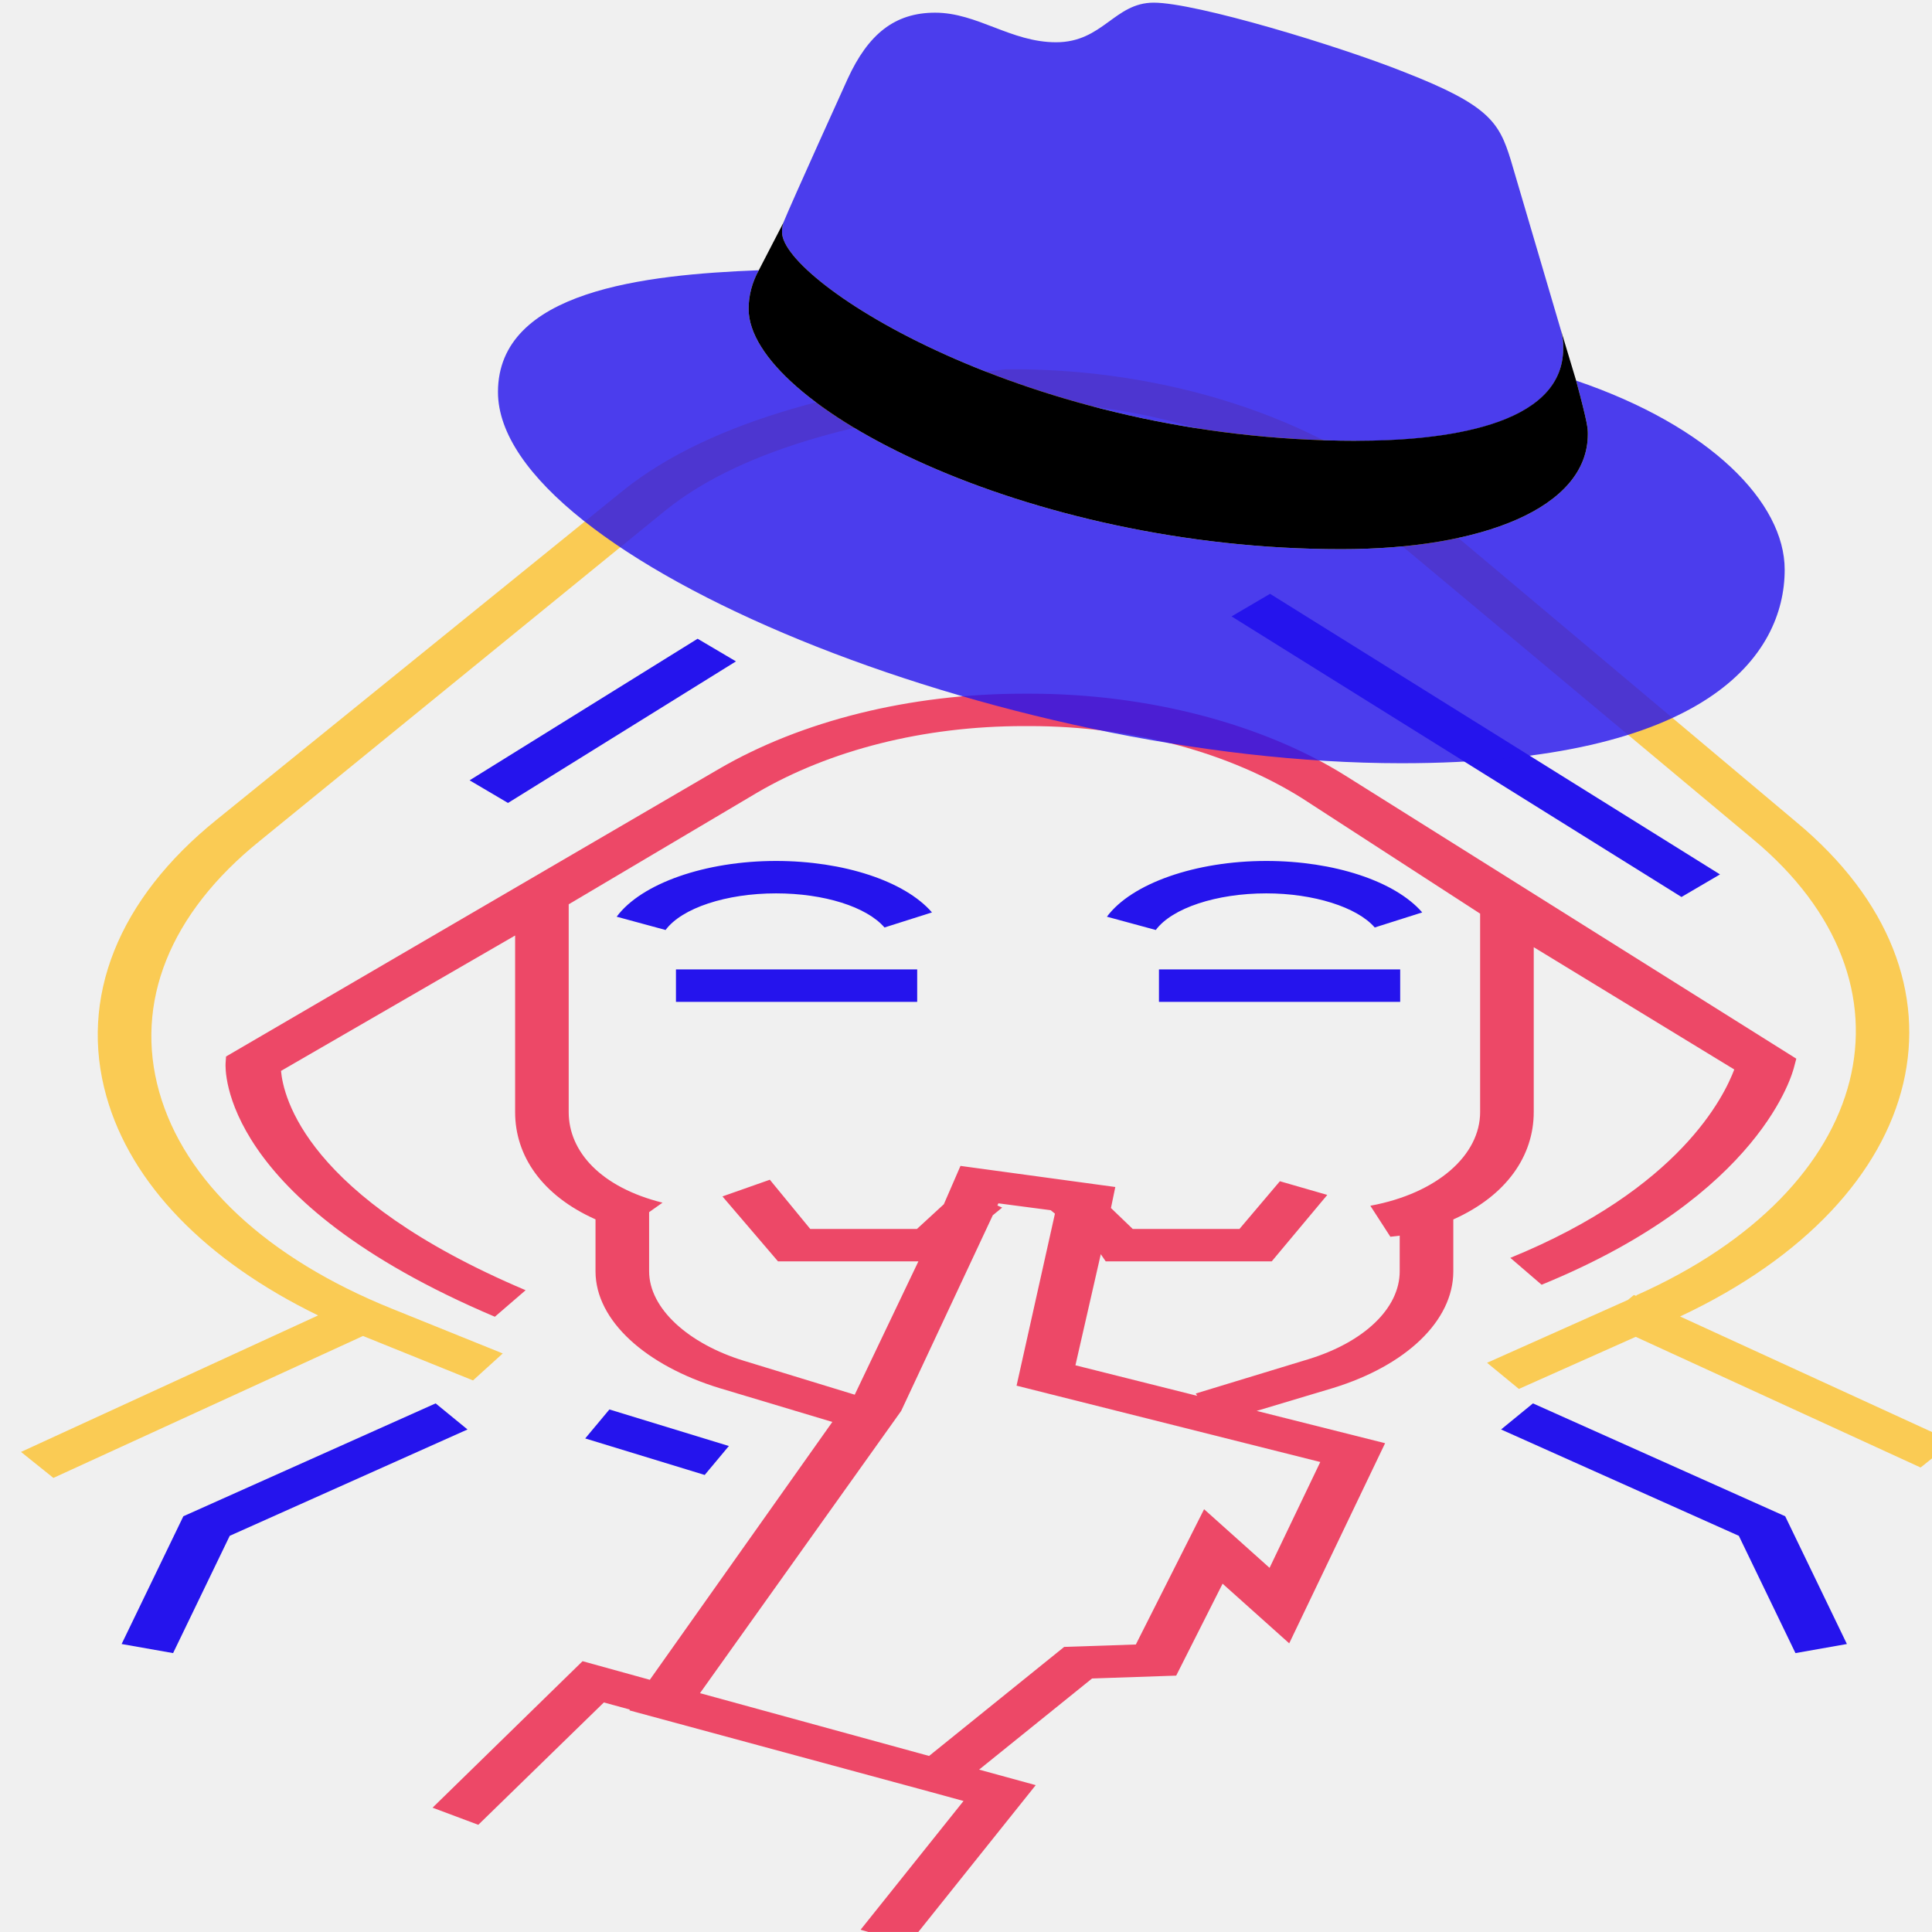
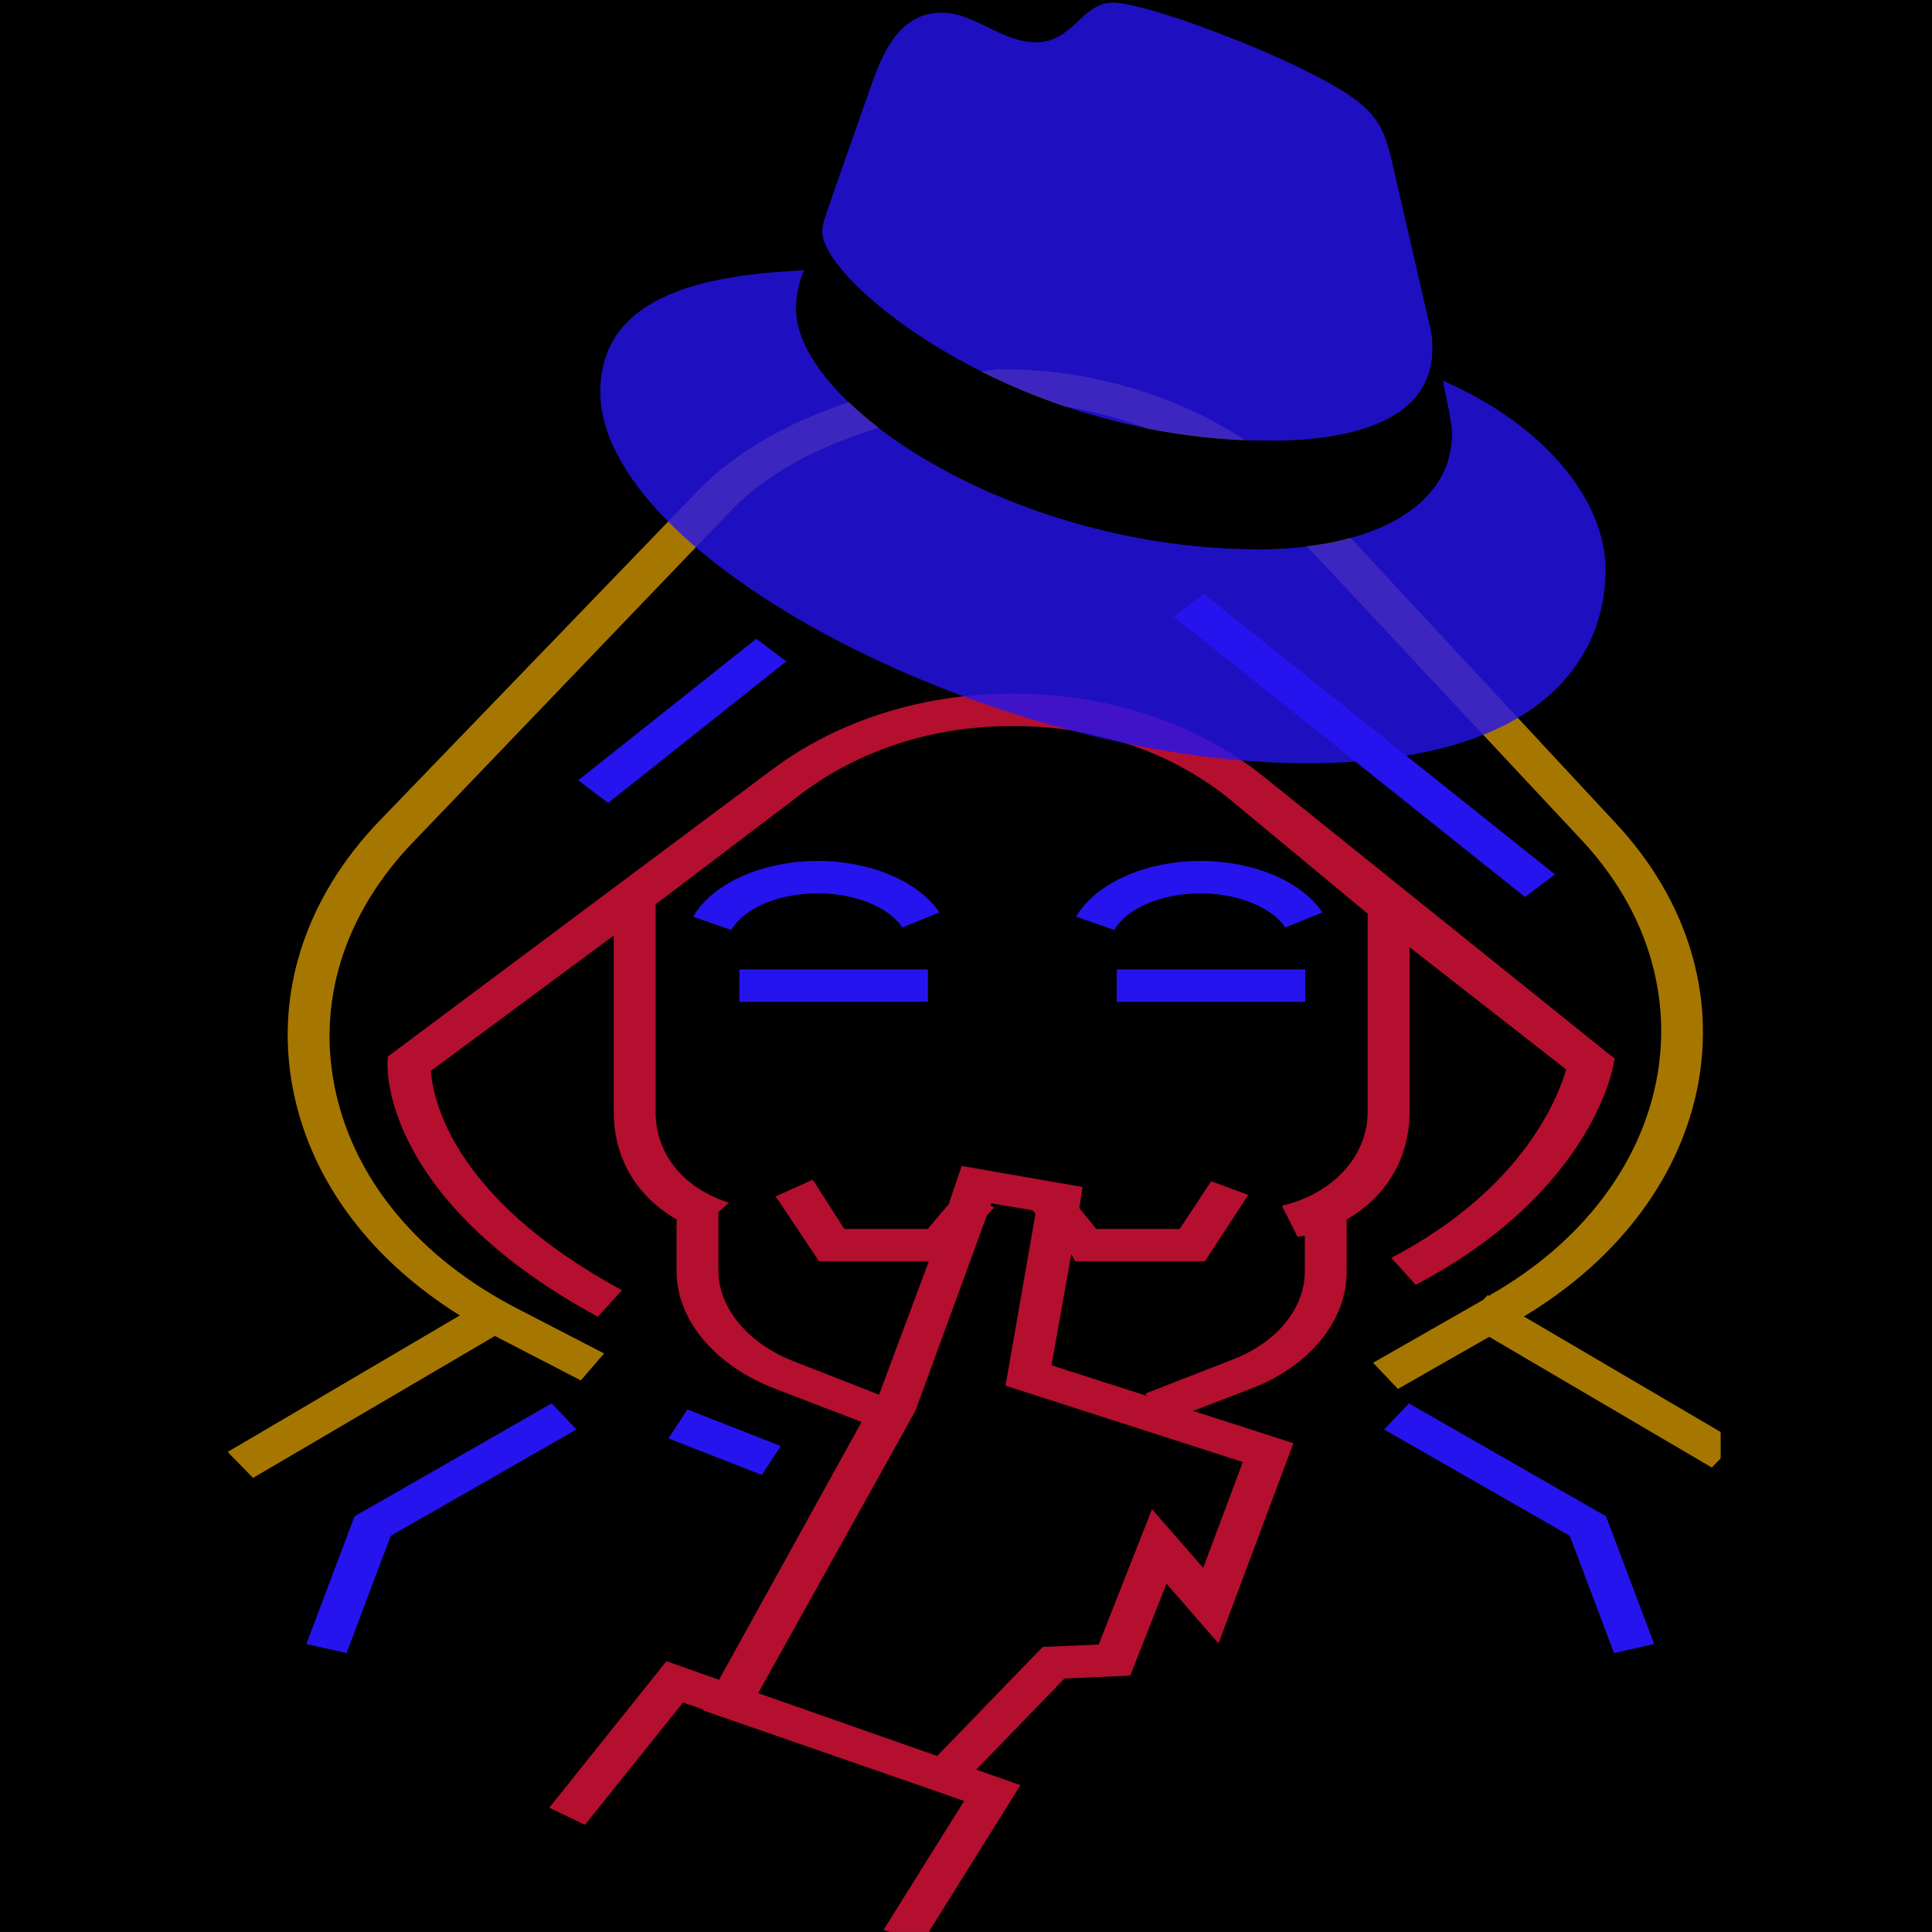
<svg xmlns="http://www.w3.org/2000/svg" width="64" height="64" viewBox="0 0 64 64" fill="none">
-   <mask id="mask0_107_22" style="mask-type:luminance" maskUnits="userSpaceOnUse" x="0" y="11" width="64" height="53">
-     <path d="M64 11.797H0V63.999H64V11.797Z" fill="white" />
+   <rect width="64" height="63.999" fill="black" />
+   <mask id="mask0_124_11" style="mask-type:luminance" maskUnits="userSpaceOnUse" x="7" y="11" width="50" height="53">
+     <path d="M57 11.797H7V63.999H57V11.797Z" fill="white" />
  </mask>
-   <g mask="url(#mask0_107_22)">
-     <path fill-rule="evenodd" clip-rule="evenodd" d="M22.392 33.188H30.383V32.113H22.392V33.188Z" fill="#2514ED" />
-     <path fill-rule="evenodd" clip-rule="evenodd" d="M38.392 33.188H46.383V32.113H38.392V33.188Z" fill="#2514ED" />
-     <path fill-rule="evenodd" clip-rule="evenodd" d="M55.655 43.61C63.992 39.696 65.748 32.414 59.499 27.226L46.593 16.378C43.555 13.856 38.687 12.231 33.538 12.231H33.335C28.363 12.769 23.613 13.856 20.625 16.262L7.187 27.145C3.908 29.784 2.607 33.063 3.525 36.319C4.339 39.213 6.811 41.761 10.538 43.575L0.696 48.097L1.769 48.958L12.025 44.256L15.669 45.728L16.654 44.835L12.972 43.348C8.843 41.681 6.11 39.132 5.274 36.17C4.44 33.21 5.624 30.257 8.607 27.855L22.045 16.907C24.703 14.767 28.933 13.843 33.357 13.306H33.538C38.121 13.306 42.454 14.767 45.157 17.011L58.063 27.794C63.836 32.586 62.113 39.381 54.224 42.9L54.2 42.927L54.123 42.9L53.927 43.061L49.261 45.144L50.315 46.01L54.185 44.284L63.622 48.613L64.696 47.757L55.655 43.61Z" fill="#FFB700" fill-opacity="0.65" />
-     <path fill-rule="evenodd" clip-rule="evenodd" d="M56.977 28.966L42.072 19.671L40.797 20.419L55.701 29.714L56.977 28.966Z" fill="#2514ED" />
-     <path fill-rule="evenodd" clip-rule="evenodd" d="M23.109 21.159L15.556 25.849L16.828 26.599L24.38 21.909L23.109 21.159Z" fill="#2514ED" />
-     <path fill-rule="evenodd" clip-rule="evenodd" d="M25.707 28.52C23.369 28.52 21.247 29.262 20.428 30.367L22.048 30.807C22.585 30.081 24.057 29.594 25.707 29.594C27.295 29.594 28.706 30.037 29.3 30.724L30.873 30.225C29.976 29.189 27.948 28.52 25.707 28.52Z" fill="#2514ED" />
-     <path fill-rule="evenodd" clip-rule="evenodd" d="M41.948 28.52C39.609 28.52 37.488 29.262 36.668 30.367L38.287 30.807C38.825 30.081 40.297 29.594 41.948 29.594C43.511 29.594 44.955 30.048 45.54 30.724L47.113 30.225C46.216 29.189 44.188 28.52 41.948 28.52Z" fill="#2514ED" />
-     <path fill-rule="evenodd" clip-rule="evenodd" d="M46.367 42.113C46.367 43.349 45.172 44.464 43.351 45.023L39.611 46.162L39.66 46.239L35.625 45.227L36.465 41.547L36.627 41.784H42.128L43.968 39.583L42.398 39.13L41.059 40.71H37.523L36.802 40.017L36.946 39.321L31.817 38.622L31.266 39.892L30.376 40.71H26.84L25.502 39.08L23.932 39.633L25.772 41.784H30.423L28.314 46.201L24.631 45.074C22.811 44.514 21.503 43.349 21.503 42.113V40.154L21.947 39.84C19.919 39.336 18.839 38.158 18.839 36.84V29.956L25.101 26.246C27.495 24.852 30.587 24.053 33.91 24.053H34.109H34.113C37.553 24.053 40.733 24.942 43.125 26.438L49.031 30.266V36.84C49.031 38.252 47.633 39.528 45.394 39.942L46.058 40.969C46.114 40.959 46.367 40.941 46.367 40.93V42.113ZM42.056 51.937L39.887 49.995L37.626 54.476L35.252 54.556L30.777 58.168L23.188 56.088L29.852 46.74L32.887 40.258L33.198 40.003L33.04 39.933L33.073 39.862L34.807 40.09L34.946 40.204L33.675 45.902L43.736 48.431L42.056 51.937ZM50.807 36.84V31.377L57.45 35.428C57.114 36.308 55.668 39.367 50.032 41.668L51.068 42.559C58.372 39.575 59.397 35.501 59.436 35.329L59.505 35.07L44.563 25.691C41.838 23.986 38.033 22.979 34.113 22.979H34.109H33.91C30.127 22.979 26.542 23.884 23.816 25.472L7.488 34.998L7.473 35.221C7.462 35.404 7.275 39.756 16.393 43.619L17.412 42.74C10.118 39.65 9.387 36.327 9.309 35.475L17.064 30.99V36.84C17.064 38.287 17.951 39.599 19.727 40.393V42.113C19.727 43.756 21.407 45.238 23.828 45.981L27.572 47.104L21.526 55.645L19.298 55.029L14.329 59.882L15.844 60.449L20.004 56.396L20.866 56.632L20.848 56.658L30.801 59.354L31.918 59.66L28.508 63.925L30.106 64.393L34.31 59.135L32.434 58.621L36.176 55.602L38.963 55.507L40.5 52.462L42.707 54.438L45.883 47.808L41.628 46.738L44.155 45.981C46.576 45.238 48.143 43.756 48.143 42.113V40.396C49.919 39.602 50.807 38.276 50.807 36.84Z" fill="#ED143D" fill-opacity="0.76" />
-     <path fill-rule="evenodd" clip-rule="evenodd" d="M20.187 46.69L19.386 47.65L23.344 48.86L24.145 47.901L20.187 46.69Z" fill="#2514ED" />
-     <path fill-rule="evenodd" clip-rule="evenodd" d="M14.431 46.489L6.074 50.228L4.029 54.46L5.734 54.761L7.61 50.876L15.487 47.353L14.431 46.489Z" fill="#2514ED" />
-     <path fill-rule="evenodd" clip-rule="evenodd" d="M50.781 46.489L49.725 47.353L57.601 50.876L59.477 54.761L61.181 54.46L59.137 50.228L50.781 46.489Z" fill="#2514ED" />
+   <g mask="url(#mask0_124_11)">
+     <path fill-rule="evenodd" clip-rule="evenodd" d="M24.493 33.188H30.737V32.113H24.493V33.188Z" fill="#2514ED" />
+     <path fill-rule="evenodd" clip-rule="evenodd" d="M36.993 33.188H43.237V32.113H36.993V33.188Z" fill="#2514ED" />
+     <path fill-rule="evenodd" clip-rule="evenodd" d="M50.481 43.61C56.994 39.696 58.366 32.414 53.484 27.226L43.4 16.378C41.027 13.856 37.224 12.231 33.202 12.231H33.043C29.159 12.769 25.447 13.856 23.114 16.262L12.615 27.145C10.053 29.784 9.037 33.063 9.754 36.319C10.39 39.213 12.321 41.761 15.233 43.575L7.543 48.097L8.382 48.958L16.395 44.256L19.241 45.728L20.011 44.835L17.134 43.348C13.909 41.681 11.773 39.132 11.12 36.17C10.469 33.21 11.394 30.257 13.724 27.855L24.223 16.907C26.299 14.767 29.604 13.843 33.06 13.306H33.202C36.782 13.306 40.167 14.767 42.279 17.011L52.362 27.794C56.872 32.586 55.526 39.381 49.362 42.9L49.344 42.927L49.284 42.9L49.131 43.061L45.485 45.144L46.309 46.01L49.332 44.284L56.705 48.613L57.544 47.757L50.481 43.61Z" fill="#FFB700" fill-opacity="0.65" />
+     <path fill-rule="evenodd" clip-rule="evenodd" d="M51.513 28.966L39.869 19.671L38.872 20.419L50.517 29.714L51.513 28.966Z" fill="#2514ED" />
+     <path fill-rule="evenodd" clip-rule="evenodd" d="M25.054 21.159L19.153 25.849L20.147 26.599L26.047 21.909L25.054 21.159Z" fill="#2514ED" />
+     <path fill-rule="evenodd" clip-rule="evenodd" d="M27.084 28.52C25.257 28.52 23.599 29.262 22.96 30.367L24.225 30.807C24.645 30.081 25.794 29.594 27.084 29.594C28.324 29.594 29.427 30.037 29.891 30.724L31.119 30.225C30.419 29.189 28.834 28.52 27.084 28.52Z" fill="#2514ED" />
+     <path fill-rule="evenodd" clip-rule="evenodd" d="M39.772 28.52C37.945 28.52 36.288 29.262 35.647 30.367L36.912 30.807C37.332 30.081 38.482 29.594 39.772 29.594C40.993 29.594 42.121 30.048 42.578 30.724L43.807 30.225C43.106 29.189 41.522 28.52 39.772 28.52Z" fill="#2514ED" />
+     <path fill-rule="evenodd" clip-rule="evenodd" d="M43.224 42.113C43.224 43.349 42.291 44.464 40.868 45.023L37.946 46.162L37.984 46.239L34.832 45.227L35.488 41.547L35.614 41.784H39.913L41.35 39.583L40.123 39.13L39.078 40.71H36.315L35.752 40.017L35.864 39.321L31.857 38.622L31.426 39.892L30.731 40.71H27.969L26.923 39.08L25.697 39.633L27.134 41.784H30.768L29.12 46.201L26.243 45.074C24.821 44.514 23.799 43.349 23.799 42.113V40.154L24.146 39.84C22.562 39.336 21.718 38.158 21.718 36.84V29.956L26.61 26.246C28.481 24.852 30.896 24.053 33.492 24.053H33.648H33.651C36.339 24.053 38.823 24.942 40.691 26.438L45.305 30.266V36.84C45.305 38.252 44.213 39.528 42.464 39.942L42.983 40.969C43.027 40.959 43.224 40.941 43.224 40.93V42.113ZM39.857 51.937L38.162 49.995L36.395 54.476L34.541 54.556L31.045 58.168L25.116 56.088L30.322 46.74L32.693 40.258L32.936 40.003L32.812 39.933L32.838 39.862L34.193 40.09L34.302 40.204L33.309 45.902L41.169 48.431L39.857 51.937ZM46.693 36.84V31.377L51.883 35.428C51.62 36.308 50.491 39.367 46.088 41.668L46.897 42.559C52.603 39.575 53.404 35.501 53.434 35.329L53.489 35.07L41.815 25.691C39.686 23.986 36.713 22.979 33.651 22.979H33.648H33.492C30.536 22.979 27.736 23.884 25.606 25.472L12.85 34.998L12.838 35.221C12.829 35.404 12.684 39.756 19.807 43.619L20.603 42.74C14.905 39.65 14.334 36.327 14.273 35.475L20.331 30.99V36.84C20.331 38.287 21.024 39.599 22.412 40.393V42.113C22.412 43.756 23.724 45.238 25.616 45.981L28.541 47.104L23.818 55.645L22.076 55.029L18.195 59.882L19.378 60.449L22.628 56.396L23.301 56.632L23.288 56.658L31.064 59.354L31.936 59.66L29.272 63.925L30.52 64.393L33.804 59.135L32.339 58.621L35.263 55.602L37.44 55.507L38.641 52.462L40.365 54.438L42.846 47.808L39.522 46.738L41.496 45.981C43.388 45.238 44.611 43.756 44.611 42.113V40.396C45.999 39.602 46.693 38.276 46.693 36.84Z" fill="#ED143D" fill-opacity="0.76" />
+     <path fill-rule="evenodd" clip-rule="evenodd" d="M22.771 46.69L22.145 47.65L25.237 48.86L25.863 47.901L22.771 46.69Z" fill="#2514ED" />
+     <path fill-rule="evenodd" clip-rule="evenodd" d="M18.274 46.489L11.745 50.228L10.148 54.46L11.48 54.761L12.945 50.876L19.099 47.353L18.274 46.489Z" fill="#2514ED" />
+     <path fill-rule="evenodd" clip-rule="evenodd" d="M46.672 46.489L45.848 47.353L52.001 50.876L53.466 54.761L54.798 54.46L53.201 50.228L46.672 46.489Z" fill="#2514ED" />
  </g>
-   <g clip-path="url(#clip0_107_22)">
-     <path d="M44.927 14.608C47.729 14.608 51.782 14.157 51.782 11.553C51.79 11.353 51.767 11.152 51.712 10.955L50.044 5.293C49.659 4.047 49.321 3.482 46.522 2.389C44.35 1.521 39.618 0.088 38.219 0.088C36.915 0.088 36.537 1.4 34.983 1.4C33.487 1.4 32.377 0.42 30.977 0.42C29.634 0.42 28.758 1.136 28.082 2.607C28.082 2.607 26.198 6.758 25.957 7.36C25.918 7.47 25.902 7.585 25.907 7.699C25.907 9.312 34.036 14.601 44.927 14.601M52.212 12.61C52.599 14.043 52.599 14.194 52.599 14.383C52.599 16.832 49.074 18.192 44.441 18.192C33.971 18.197 24.799 13.403 24.799 10.234C24.798 9.793 24.913 9.357 25.137 8.952C21.371 9.099 16.496 9.624 16.496 12.986C16.496 18.494 33.198 25.283 46.423 25.283C56.562 25.283 59.12 21.7 59.12 18.871C59.12 16.645 56.656 14.119 52.216 12.61" fill="#2514ED" fill-opacity="0.81" />
-     <path d="M52.212 12.61C52.599 14.043 52.599 14.194 52.599 14.382C52.599 16.832 49.074 18.192 44.441 18.192C33.971 18.197 24.799 13.403 24.799 10.234C24.798 9.793 24.913 9.356 25.137 8.951L25.957 7.366C25.919 7.474 25.902 7.587 25.907 7.699C25.907 9.312 34.036 14.601 44.927 14.601C47.729 14.601 51.782 14.15 51.782 11.546C51.79 11.345 51.767 11.144 51.712 10.948L52.212 12.61Z" fill="black" />
+   <g clip-path="url(#clip0_124_11)">
+     <path d="M42.099 14.608C44.288 14.608 47.454 14.157 47.454 11.553C47.461 11.353 47.443 11.152 47.4 10.955L46.097 5.293C45.796 4.047 45.532 3.482 43.345 2.389C41.648 1.521 37.952 0.088 36.858 0.088C35.84 0.088 35.544 1.4 34.33 1.4C33.162 1.4 32.294 0.42 31.201 0.42C30.151 0.42 29.467 1.136 28.939 2.607C28.939 2.607 27.468 6.758 27.279 7.36C27.249 7.47 27.236 7.585 27.24 7.699C27.24 9.312 33.59 14.601 42.099 14.601M47.79 12.61C48.093 14.043 48.093 14.194 48.093 14.383C48.093 16.832 45.339 18.192 41.72 18.192C33.54 18.197 26.374 13.403 26.374 10.234C26.374 9.793 26.464 9.357 26.638 8.952C23.696 9.099 19.887 9.624 19.887 12.986C19.887 18.494 32.936 25.283 43.268 25.283C51.189 25.283 53.187 21.7 53.187 18.871C53.187 16.645 51.263 14.119 47.794 12.61" fill="#2514ED" fill-opacity="0.81" />
+     <path d="M47.79 12.61C48.093 14.043 48.093 14.194 48.093 14.382C48.093 16.832 45.339 18.192 41.72 18.192C33.54 18.197 26.374 13.403 26.374 10.234C26.374 9.793 26.464 9.356 26.638 8.951L27.279 7.366C27.249 7.474 27.236 7.587 27.24 7.699C27.24 9.312 33.59 14.601 42.099 14.601C44.288 14.601 47.454 14.15 47.454 11.546C47.461 11.345 47.443 11.144 47.4 10.948L47.79 12.61Z" fill="black" />
  </g>
  <defs>
-     <clipPath id="clip0_107_22">
-       <rect width="42.752" height="25.37" fill="white" transform="translate(16.384)" />
+     <clipPath id="clip0_124_11">
+       <rect width="33.4" height="25.37" fill="white" transform="translate(19.8)" />
    </clipPath>
  </defs>
</svg>
